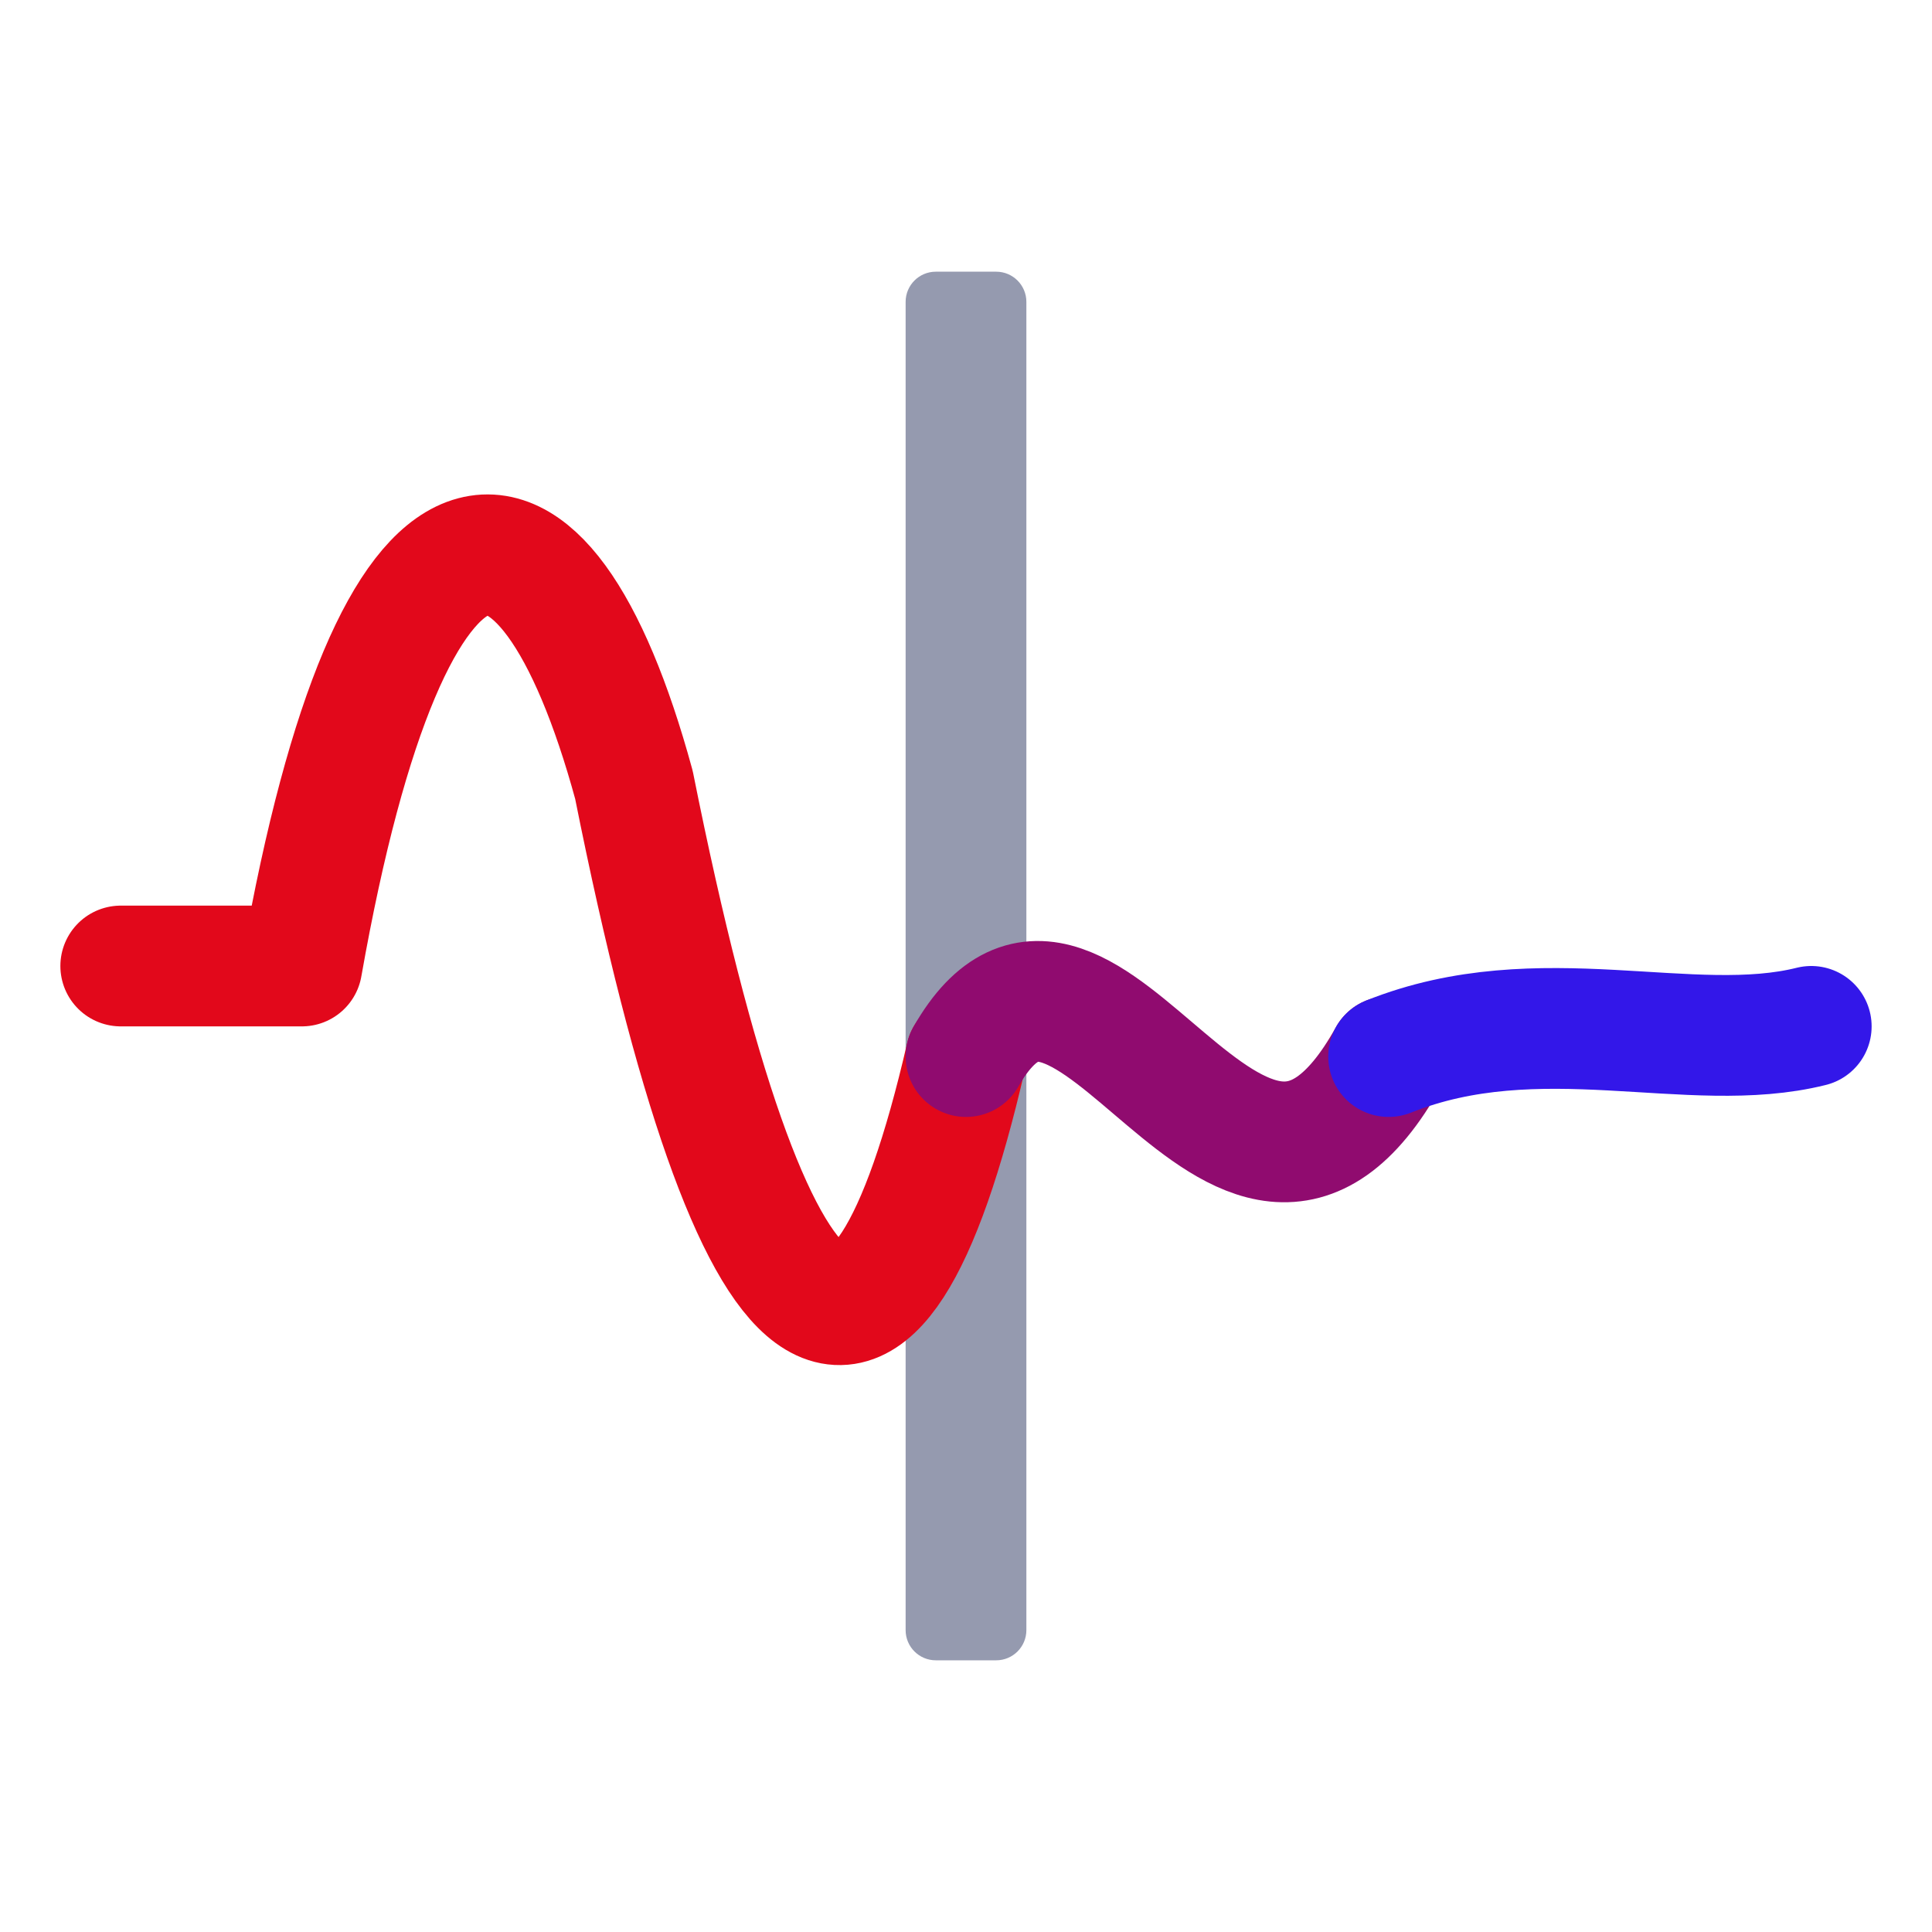
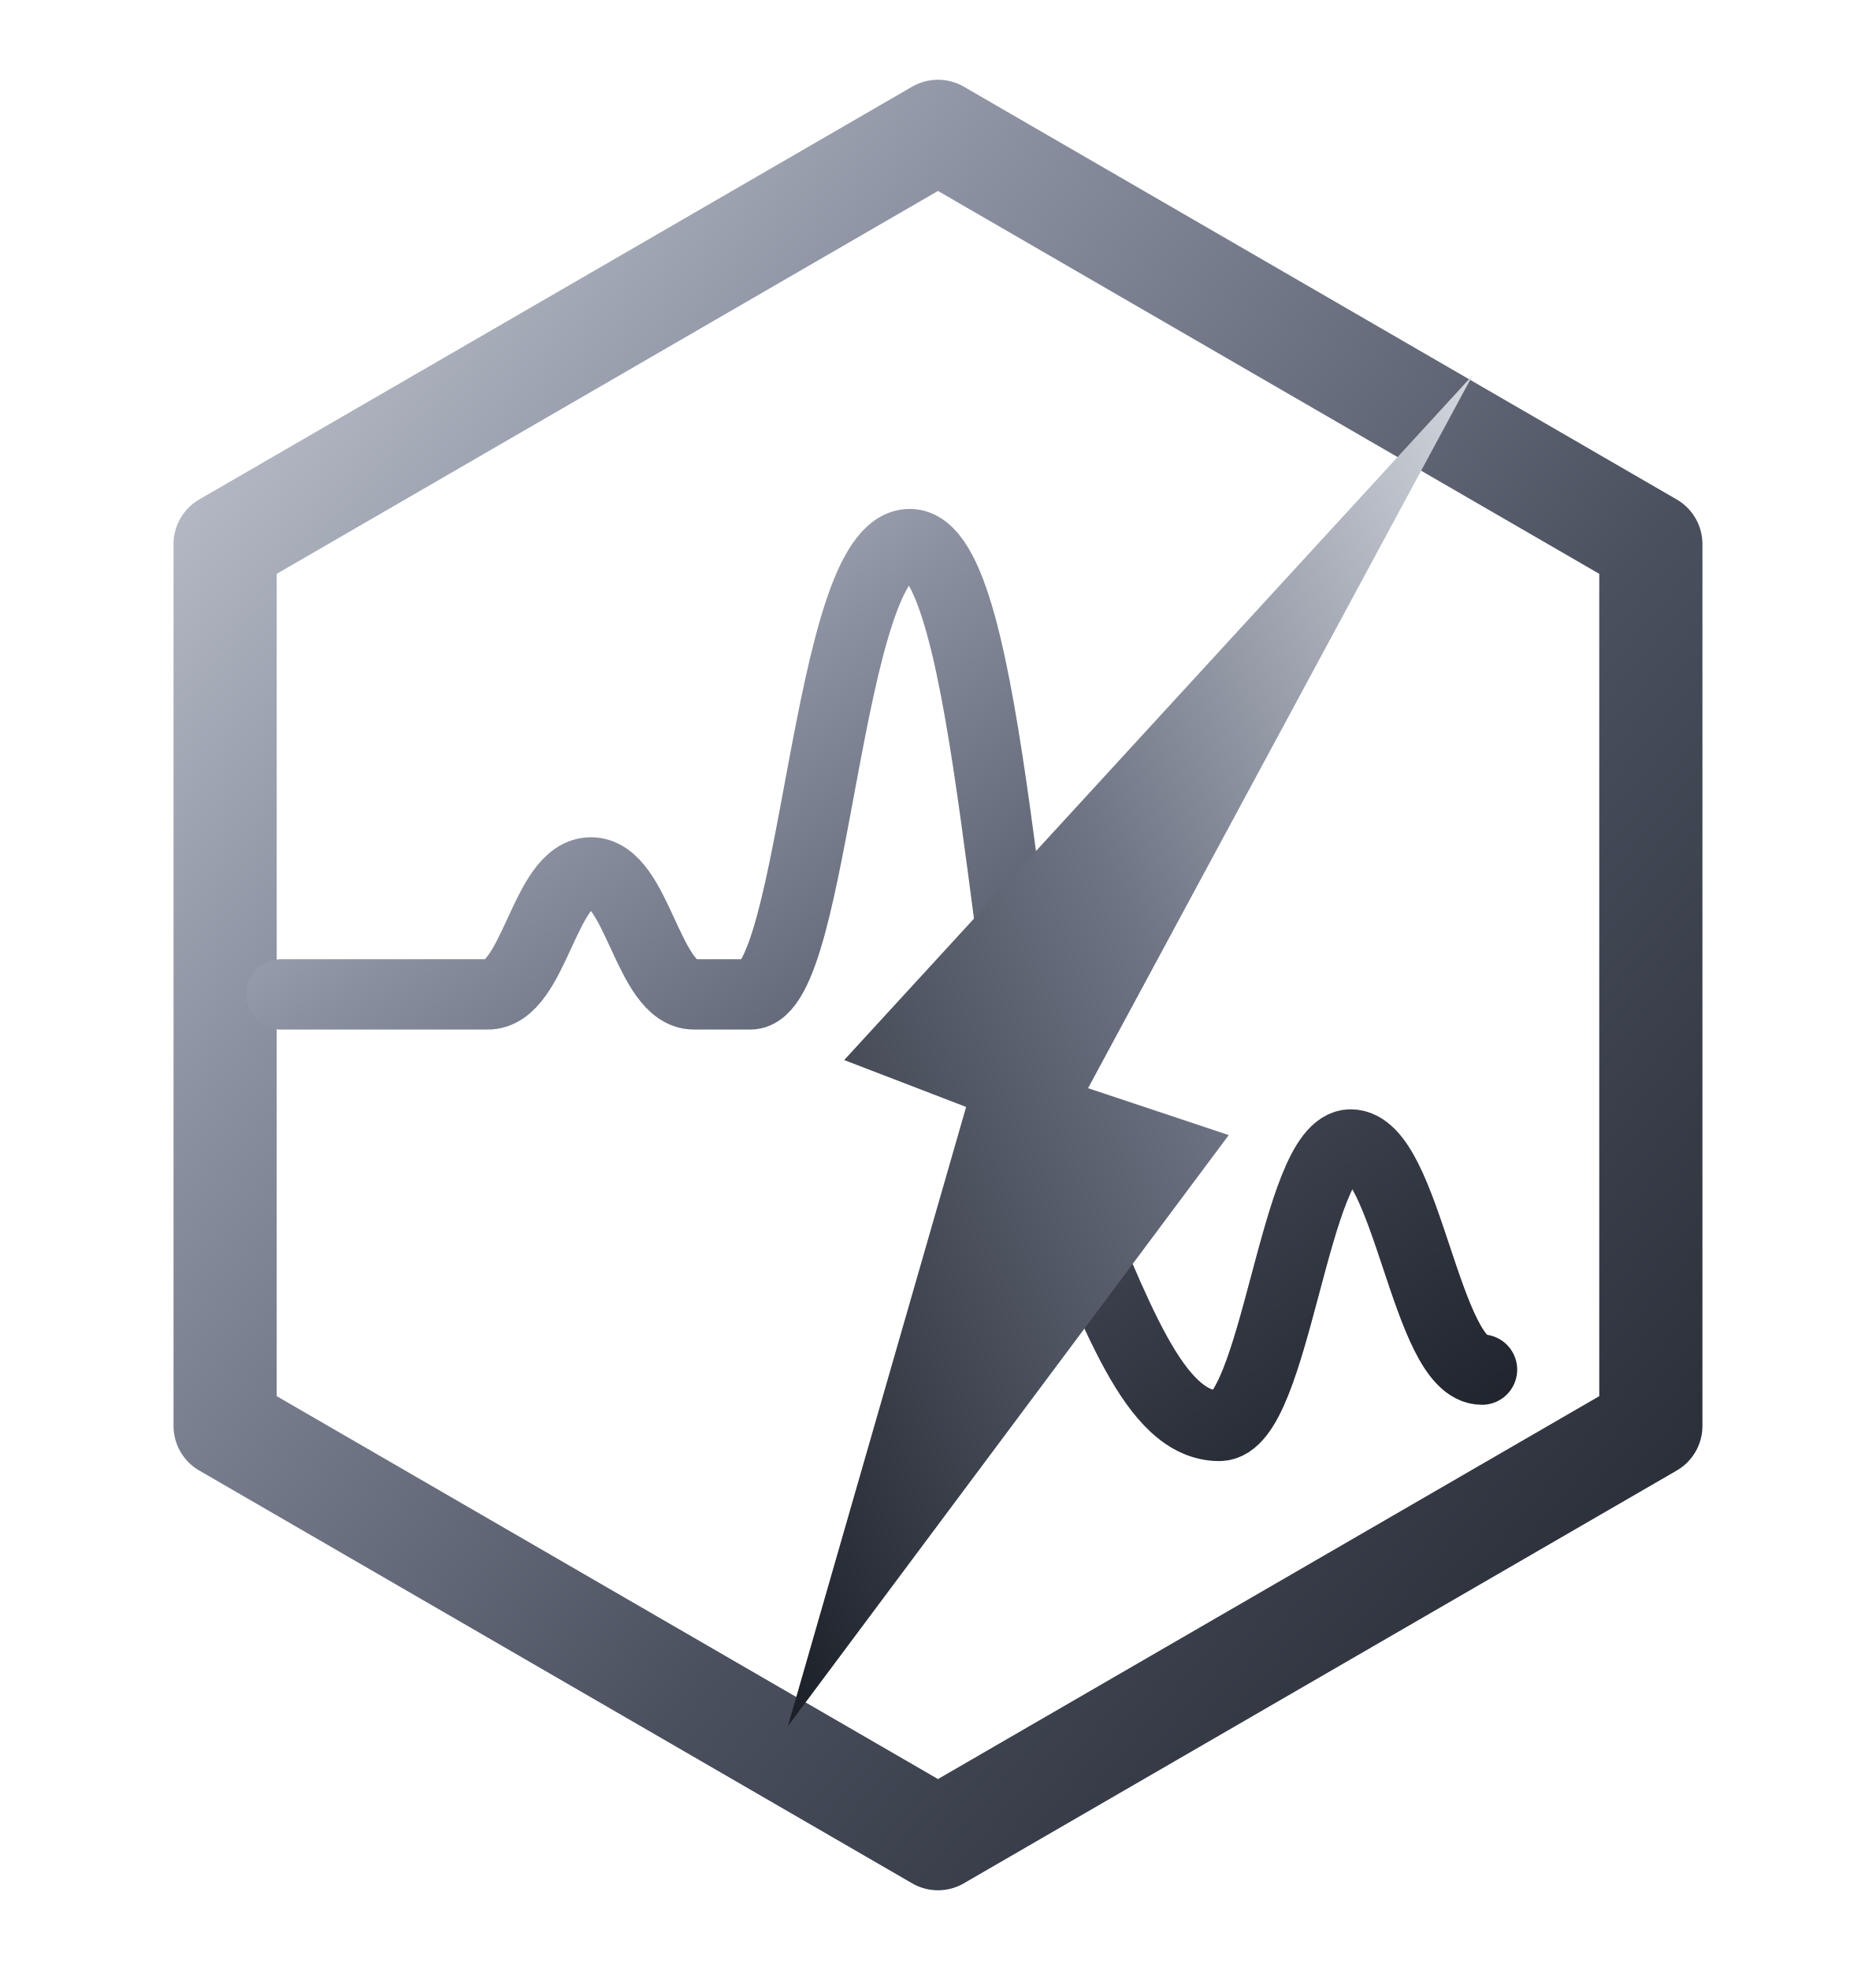
- <svg xmlns="http://www.w3.org/2000/svg" viewBox="0 0 128 128" role="img" aria-label="Engineering.Kabuu">
-   <rect x="60" y="18" width="8" height="92" rx="2" fill="#959AAF" />
-   <path d="M 8 64 L 20 64 C 26 30, 36 30, 42 52 C 50 92, 58 96, 64 70" fill="none" stroke="#E2081B" stroke-width="8" stroke-linecap="round" stroke-linejoin="round" />
-   <path d="M 64 70 C 72 56, 82 88, 92 70" fill="none" stroke="#900B6F" stroke-width="8" stroke-linecap="round" stroke-linejoin="round" />
-   <path d="M 92 70 C 102 66, 112 70, 120 68" fill="none" stroke="#3317E9" stroke-width="8" stroke-linecap="round" stroke-linejoin="round" />
+ <svg xmlns="http://www.w3.org/2000/svg" viewBox="0 0 200 210" role="img" aria-label="Engineering.Kabuu">
+   <defs>
+     <linearGradient id="ekSteel" x1="0" y1="0" x2="1" y2="1">
+       <stop offset="0" stop-color="#C9CDD6" />
+       <stop offset="0.28" stop-color="#8A90A0" />
+       <stop offset="0.62" stop-color="#4A505E" />
+       <stop offset="1" stop-color="#20242D" />
+     </linearGradient>
+     <linearGradient id="ekSteelBolt" x1="1" y1="0" x2="0" y2="1">
+       <stop offset="0" stop-color="#D3D7DE" />
+       <stop offset="0.45" stop-color="#6E7484" />
+       <stop offset="1" stop-color="#1A1E26" />
+     </linearGradient>
+   </defs>
+   <polygon points="100,14 176,58 176,152 100,196 24,152 24,58" fill="none" stroke="url(#ekSteel)" stroke-width="11" stroke-linejoin="round" />
+   <path d="M 30 106 L 52 106            C 57 106 58 93 63 93            C 68 93 69 106 74 106            L 80 106            C 87 106 88 58 97 58            C 106 58 107 112 113 126            C 119 140 123 152 130 152            C 136 152 138 122 144 122            C 150 122 152 146 158 146" fill="none" stroke="url(#ekSteel)" stroke-width="7.5" stroke-linecap="round" stroke-linejoin="round" />
+   <path d="M 157 40 L 116 116 L 131 121 L 84 184 L 103 118 L 90 113 Z" fill="url(#ekSteelBolt)" />
</svg>
